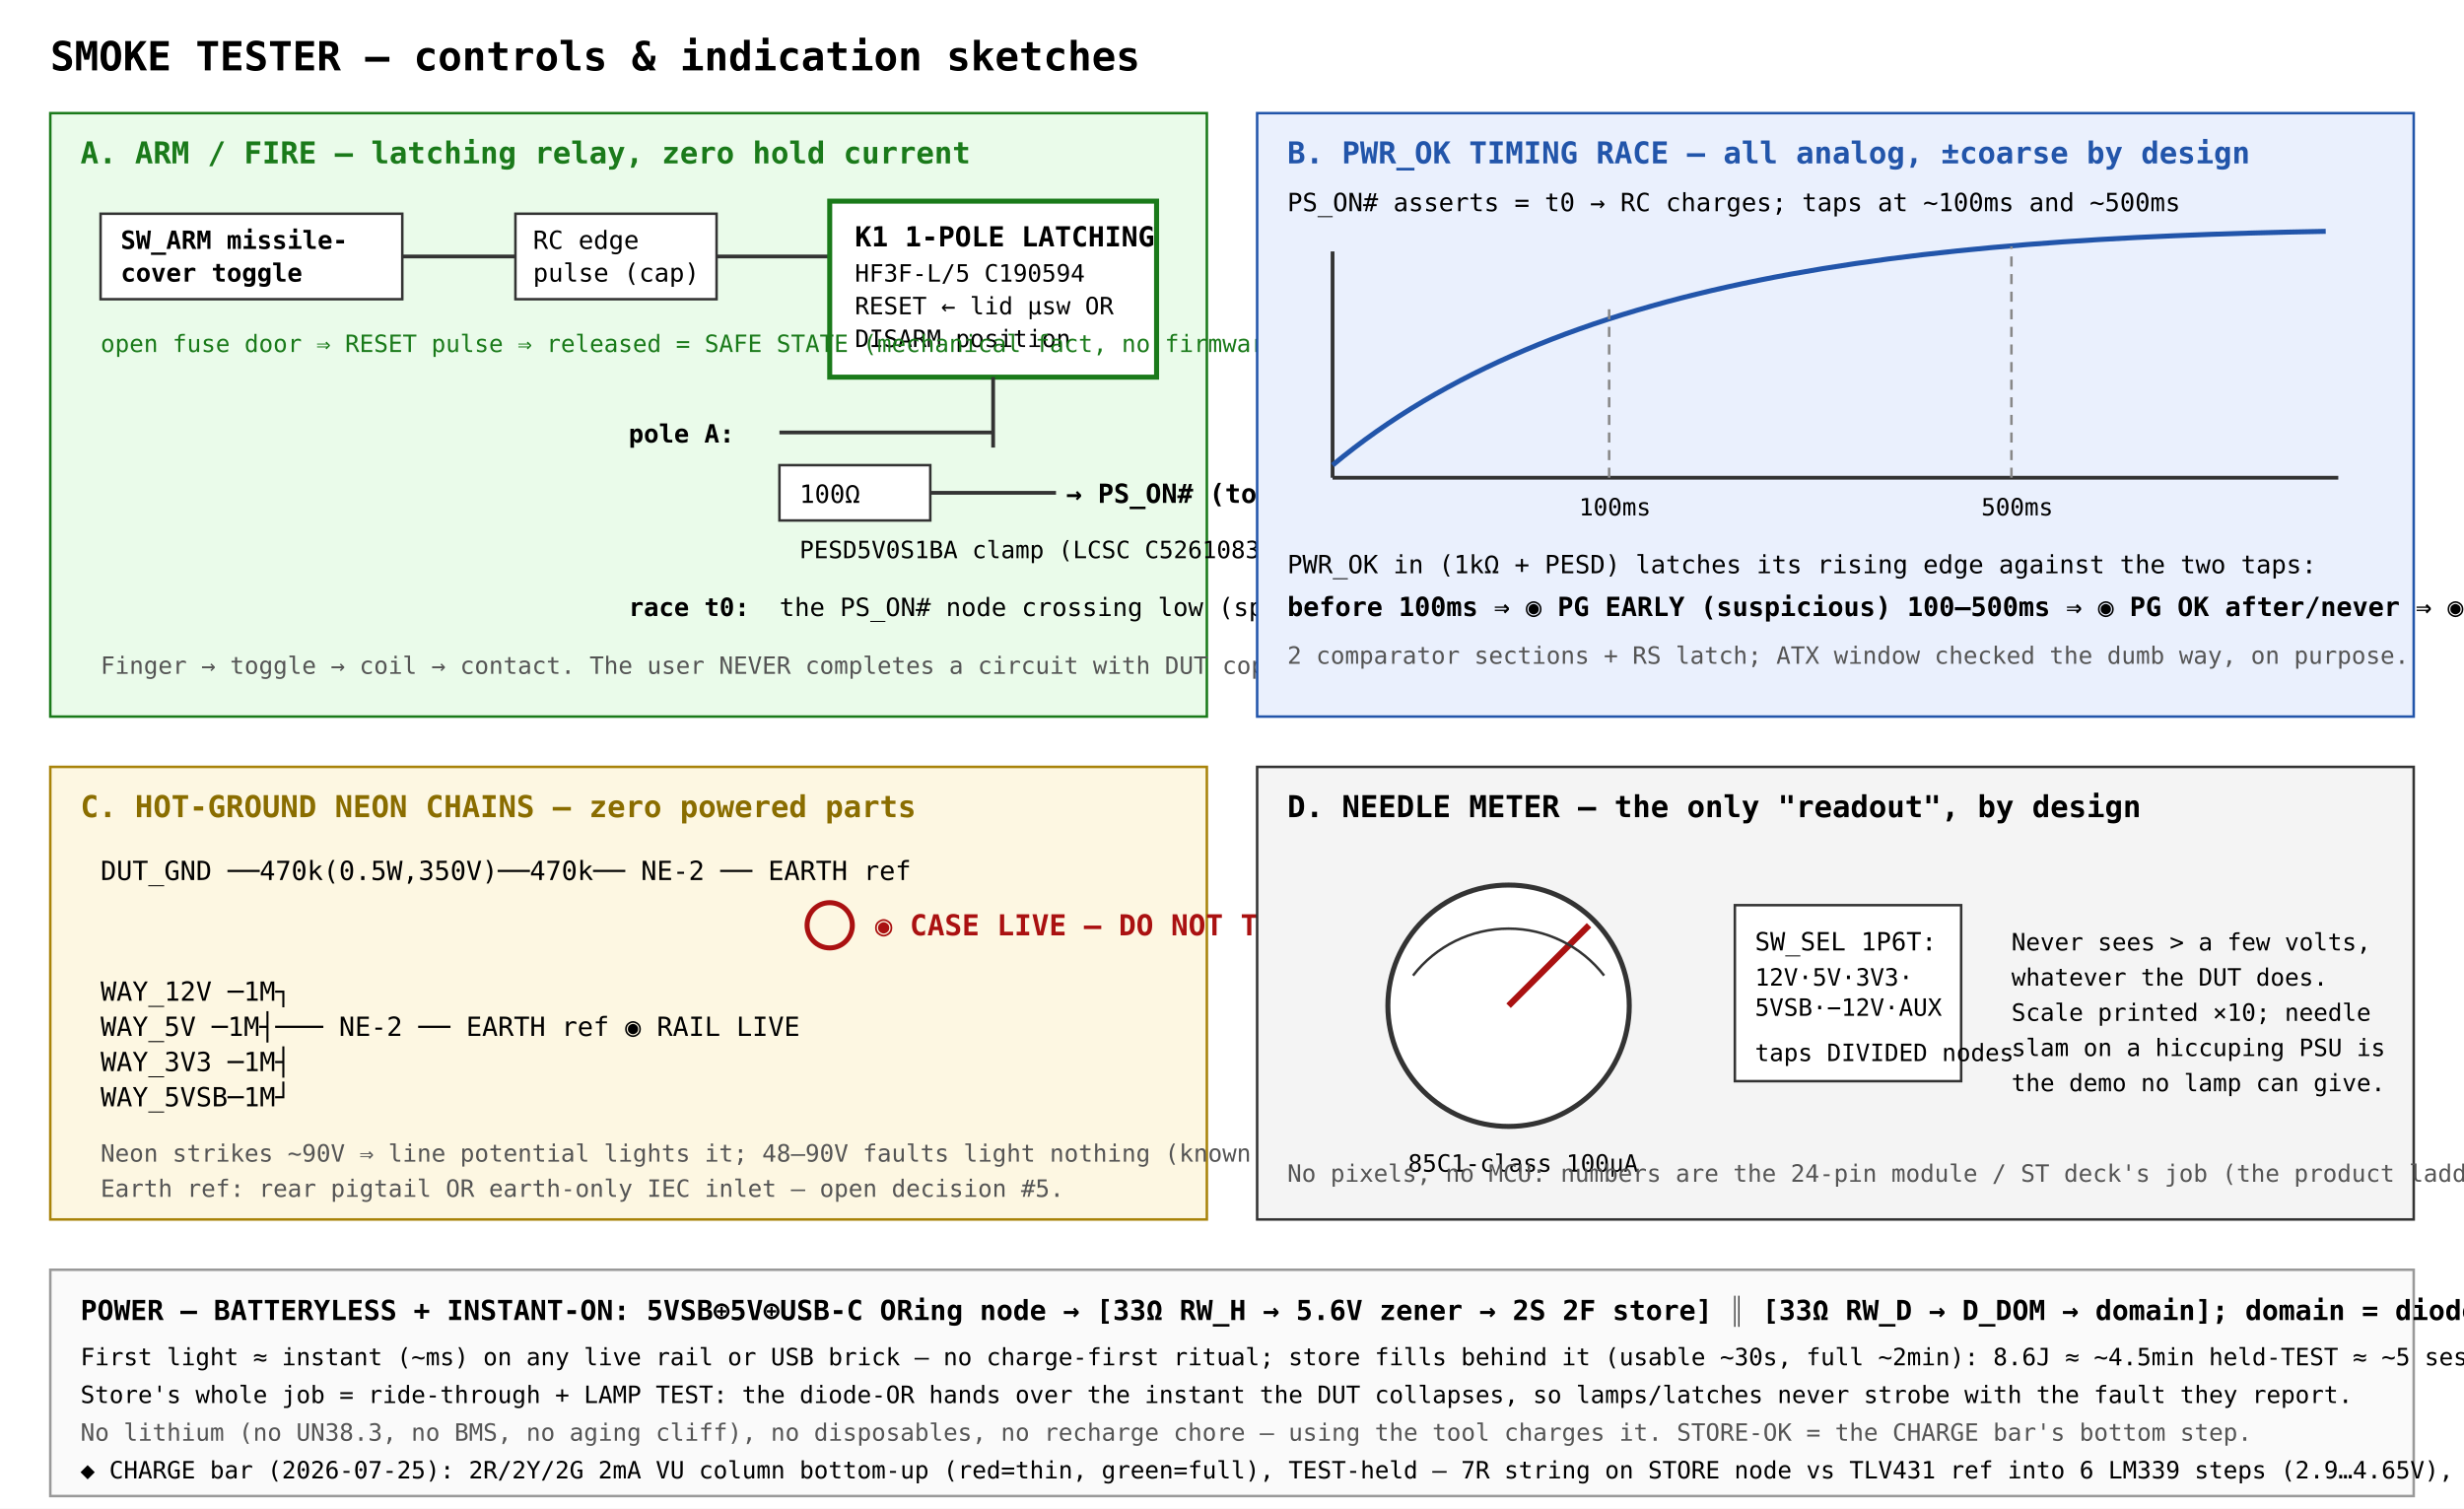
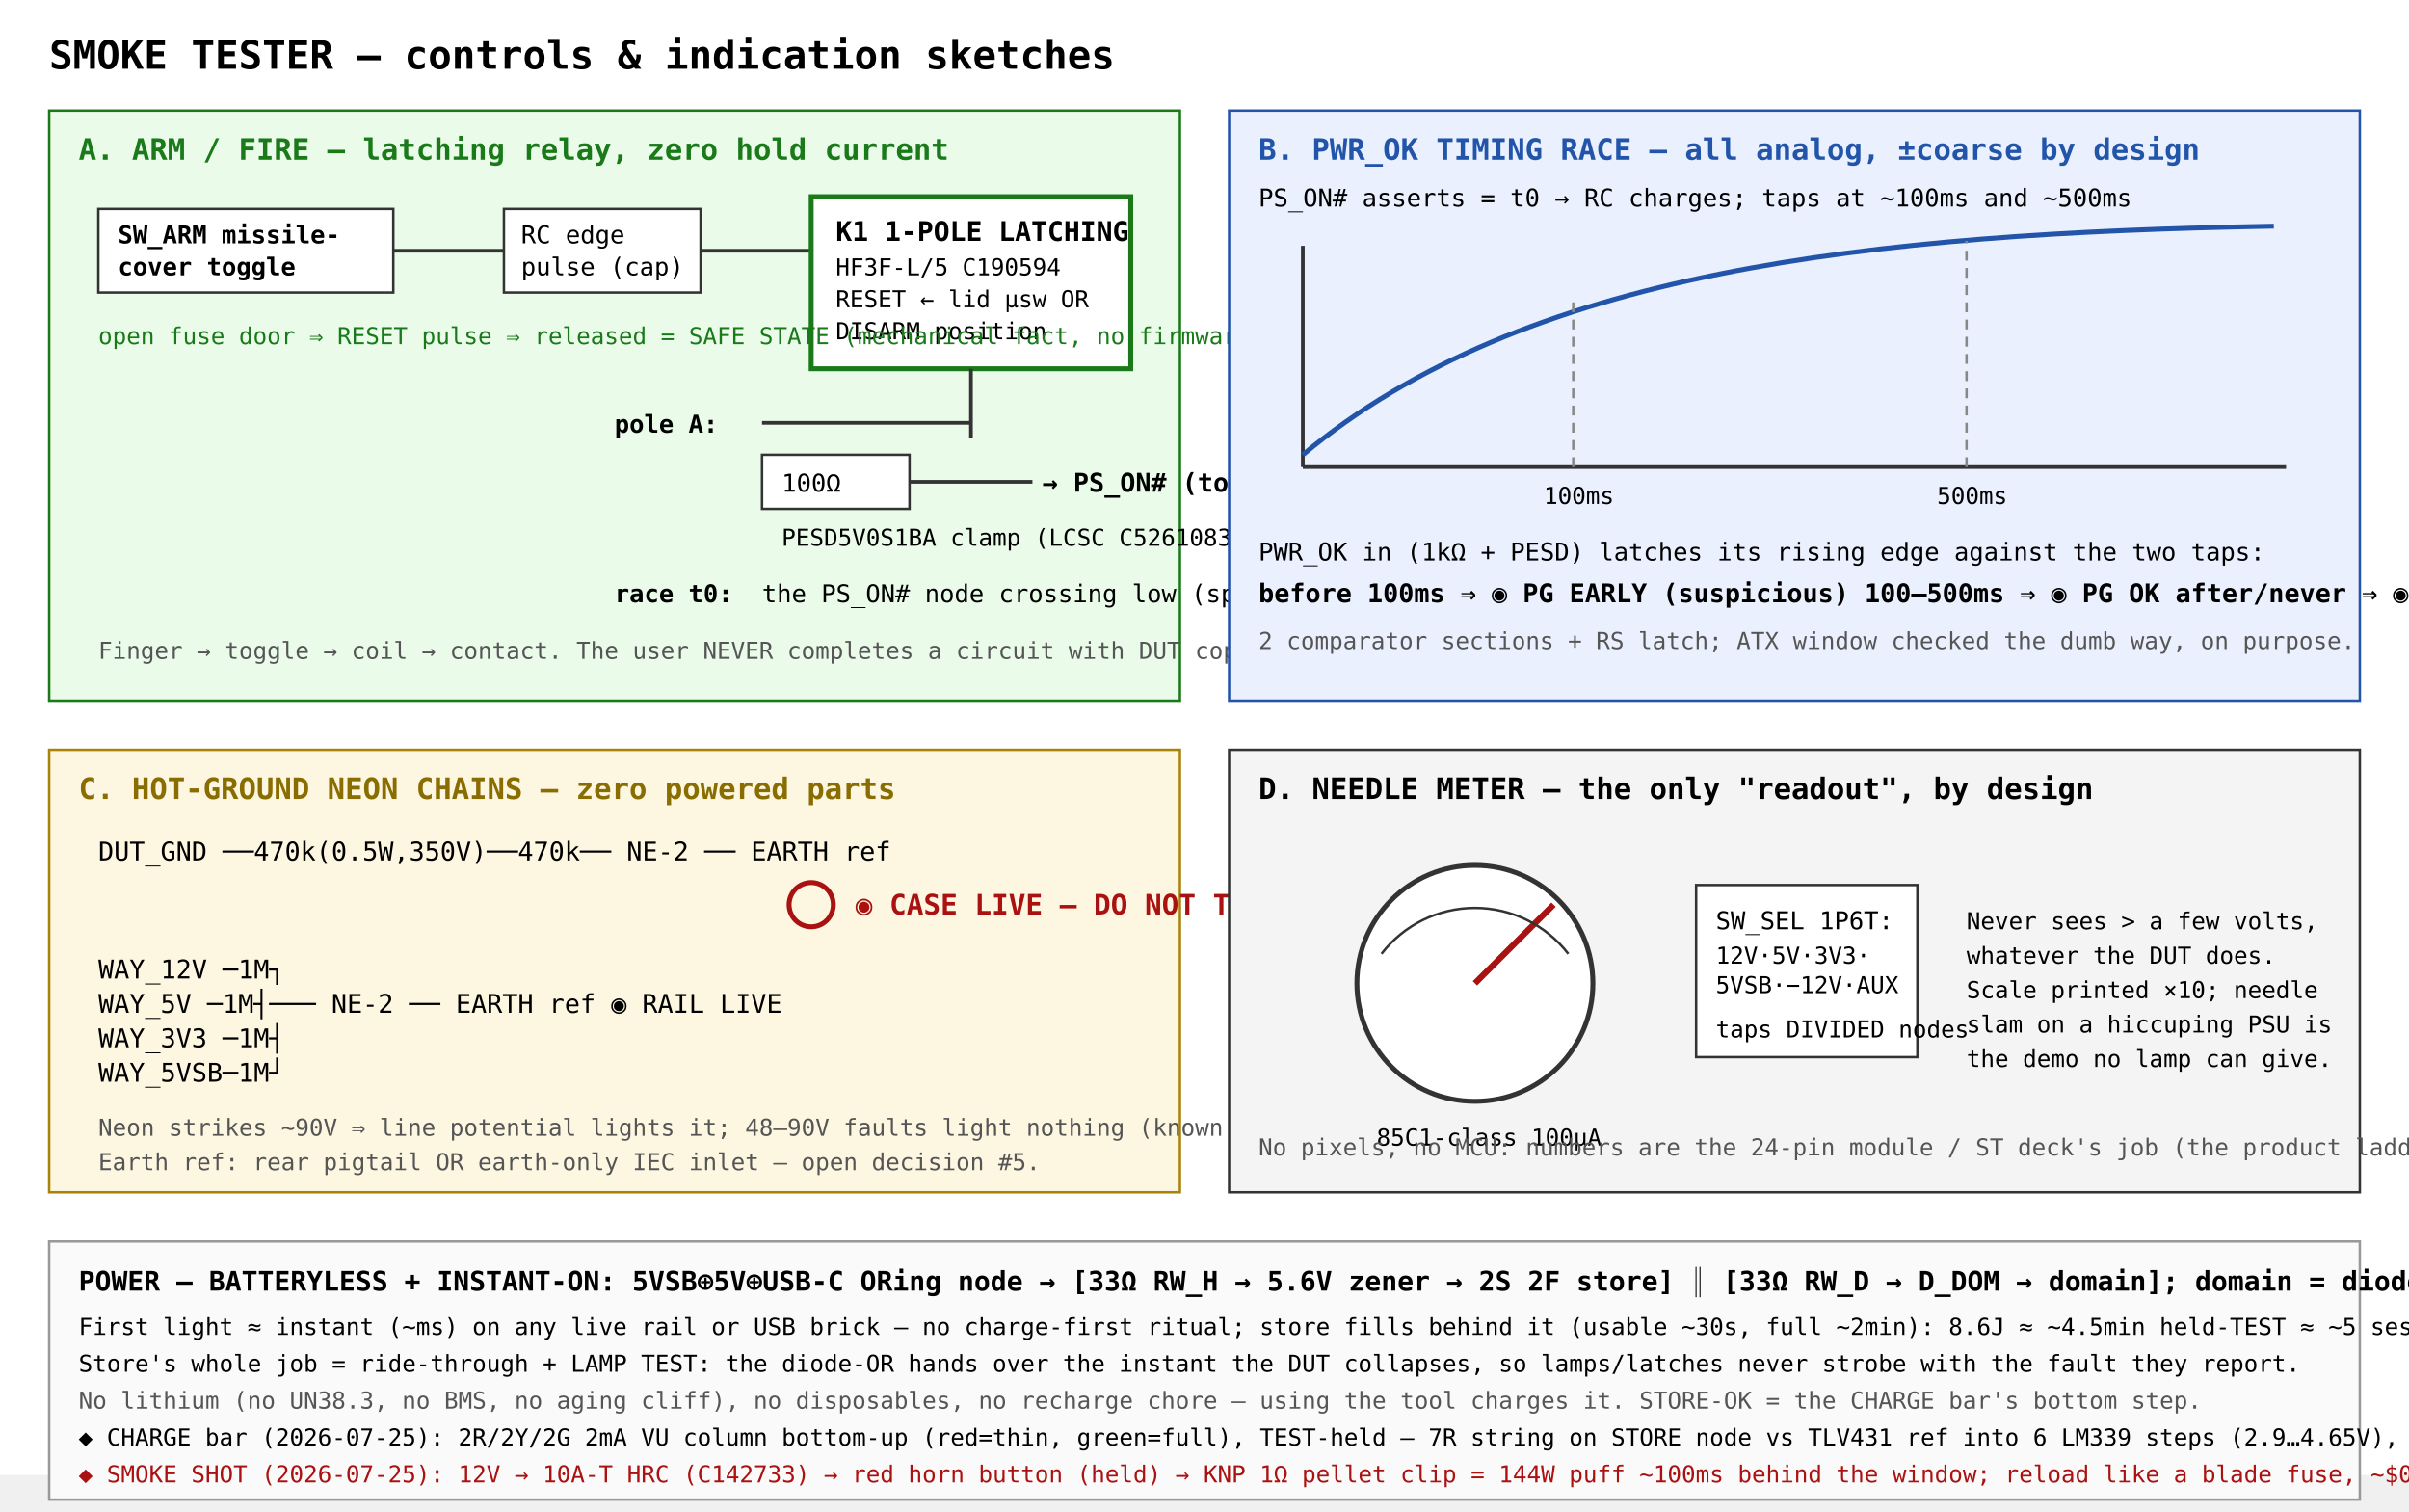
- <svg xmlns="http://www.w3.org/2000/svg" width="980" height="600" viewBox="0 0 980 600" font-family="monospace">
+ <svg xmlns="http://www.w3.org/2000/svg" width="980" height="615" viewBox="0 0 980 615" font-family="monospace">
  <rect width="980" height="600" fill="#ffffff" />
  <text x="20" y="28" font-size="16" font-weight="bold">SMOKE TESTER — controls &amp; indication sketches</text>
  <rect x="20" y="45" width="460" height="240" fill="#eafbea" stroke="#1a7a1a" />
  <text x="32" y="65" font-size="12" font-weight="bold" fill="#1a7a1a">A. ARM / FIRE — latching relay, zero hold current</text>
  <rect x="40" y="85" width="120" height="34" fill="#fff" stroke="#333" />
  <text x="48" y="99" font-size="10" font-weight="bold">SW_ARM missile-</text>
  <text x="48" y="112" font-size="10" font-weight="bold">cover toggle</text>
  <line x1="160" y1="102" x2="205" y2="102" stroke="#333" stroke-width="1.5" />
  <rect x="205" y="85" width="80" height="34" fill="#fff" stroke="#333" />
  <text x="212" y="99" font-size="10">RC edge</text>
  <text x="212" y="112" font-size="10">pulse (cap)</text>
  <line x1="285" y1="102" x2="330" y2="102" stroke="#333" stroke-width="1.5" />
  <rect x="330" y="80" width="130" height="70" fill="#fff" stroke="#1a7a1a" stroke-width="2" />
  <text x="340" y="98" font-size="11" font-weight="bold">K1 1-POLE LATCHING</text>
  <text x="340" y="112" font-size="9.5">HF3F-L/5 C190594</text>
  <text x="340" y="125" font-size="9.5">RESET ← lid µsw OR</text>
  <text x="340" y="138" font-size="9.5">DISARM position</text>
  <text x="40" y="140" font-size="9.5" fill="#1a7a1a">open fuse door ⇒ RESET pulse ⇒ released = SAFE STATE (mechanical fact, no firmware)</text>
  <line x1="395" y1="150" x2="395" y2="178" stroke="#333" stroke-width="1.5" />
  <text x="250" y="176" font-size="10" font-weight="bold">pole A:</text>
  <line x1="310" y1="172" x2="395" y2="172" stroke="#333" stroke-width="1.5" />
  <rect x="310" y="185" width="60" height="22" fill="#fff" stroke="#333" />
  <text x="318" y="200" font-size="10">100Ω</text>
  <line x1="370" y1="196" x2="420" y2="196" stroke="#333" stroke-width="1.5" />
  <text x="424" y="200" font-size="10.5" font-weight="bold">→ PS_ON# (to DUT GND)</text>
  <text x="318" y="222" font-size="9.5">PESD5V0S1BA clamp (LCSC C5261083)</text>
  <text x="250" y="245" font-size="10" font-weight="bold">race t0:</text>
  <text x="310" y="245" font-size="10">the PS_ON# node crossing low (spare LM339 watches it)</text>
  <text x="40" y="268" font-size="9.5" fill="#555">Finger → toggle → coil → contact. The user NEVER completes a circuit with DUT copper.</text>
  <rect x="500" y="45" width="460" height="240" fill="#eaf0fd" stroke="#2255aa" />
  <text x="512" y="65" font-size="12" font-weight="bold" fill="#2255aa">B. PWR_OK TIMING RACE — all analog, ±coarse by design</text>
  <text x="512" y="84" font-size="10">PS_ON# asserts = t0 → RC charges; taps at ~100ms and ~500ms</text>
  <line x1="530" y1="100" x2="530" y2="190" stroke="#333" stroke-width="1.5" />
  <line x1="530" y1="190" x2="930" y2="190" stroke="#333" stroke-width="1.5" />
  <path d="M530 185 C 620 110, 760 95, 925 92" stroke="#2255aa" fill="none" stroke-width="2" />
  <line x1="640" y1="190" x2="640" y2="120" stroke="#888" stroke-dasharray="4 3" />
  <text x="628" y="205" font-size="9.5">100ms</text>
  <line x1="800" y1="190" x2="800" y2="98" stroke="#888" stroke-dasharray="4 3" />
  <text x="788" y="205" font-size="9.5">500ms</text>
  <text x="512" y="228" font-size="10">PWR_OK in (1kΩ + PESD) latches its rising edge against the two taps:</text>
  <text x="512" y="245" font-size="10.5" font-weight="bold">before 100ms ⇒ ◉ PG EARLY (suspicious)   100–500ms ⇒ ◉ PG OK   after/never ⇒ ◉ PG LATE/NEVER</text>
  <text x="512" y="264" font-size="9.5" fill="#555">2 comparator sections + RS latch; ATX window checked the dumb way, on purpose.</text>
  <rect x="20" y="305" width="460" height="180" fill="#fdf7e2" stroke="#a8830a" />
  <text x="32" y="325" font-size="12" font-weight="bold" fill="#8a6d00">C. HOT-GROUND NEON CHAINS — zero powered parts</text>
  <text x="40" y="350" font-size="10.5">DUT_GND ──470k(0.5W,350V)──470k── NE-2 ── EARTH ref</text>
  <circle cx="330" cy="368" r="9" fill="none" stroke="#a11" stroke-width="2" />
  <text x="348" y="372" font-size="11.5" font-weight="bold" fill="#a11">◉ CASE LIVE — DO NOT TOUCH</text>
  <text x="40" y="398" font-size="10.5">WAY_12V ─1M┐</text>
  <text x="40" y="412" font-size="10.5">WAY_5V  ─1M┤─── NE-2 ── EARTH ref   ◉ RAIL LIVE</text>
  <text x="40" y="426" font-size="10.5">WAY_3V3 ─1M┤</text>
  <text x="40" y="440" font-size="10.5">WAY_5VSB─1M┘</text>
  <text x="40" y="462" font-size="9.5" fill="#555">Neon strikes ~90V ⇒ line potential lights it; 48–90V faults light nothing (known limit, windows still catch gross OV).</text>
  <text x="40" y="476" font-size="9.5" fill="#555">Earth ref: rear pigtail OR earth-only IEC inlet — open decision #5.</text>
  <rect x="500" y="305" width="460" height="180" fill="#f4f4f4" stroke="#333" />
  <text x="512" y="325" font-size="12" font-weight="bold">D. NEEDLE METER — the only "readout", by design</text>
  <circle cx="600" cy="400" r="48" fill="#fff" stroke="#333" stroke-width="2" />
  <line x1="600" y1="400" x2="632" y2="368" stroke="#a11" stroke-width="2.5" />
  <path d="M562 388 A 48 48 0 0 1 638 388" stroke="#333" fill="none" />
  <text x="560" y="466" font-size="9.5">85C1-class 100µA</text>
  <rect x="690" y="360" width="90" height="70" fill="#fff" stroke="#333" />
  <text x="698" y="378" font-size="10">SW_SEL 1P6T:</text>
  <text x="698" y="392" font-size="9.5">12V·5V·3V3·</text>
  <text x="698" y="404" font-size="9.5">5VSB·−12V·AUX</text>
  <text x="698" y="422" font-size="9.5">taps DIVIDED nodes</text>
  <text x="800" y="378" font-size="9.5">Never sees &gt; a few volts,</text>
  <text x="800" y="392" font-size="9.5">whatever the DUT does.</text>
  <text x="800" y="406" font-size="9.5">Scale printed ×10; needle</text>
  <text x="800" y="420" font-size="9.5">slam on a hiccuping PSU is</text>
  <text x="800" y="434" font-size="9.5">the demo no lamp can give.</text>
  <text x="512" y="470" font-size="9.5" fill="#555">No pixels, no MCU: numbers are the 24-pin module / ST deck's job (the product ladder).</text>
-   <rect x="20" y="505" width="940" height="90" fill="#fafafa" stroke="#999" />
+   <rect x="20" y="505" width="940" height="105" fill="#fafafa" stroke="#999" />
  <text x="32" y="525" font-size="11" font-weight="bold">POWER — BATTERYLESS + INSTANT-ON: 5VSB⊕5V⊕USB-C ORing node → [33Ω RW_H → 5.6V zener → 2S 2F store] ∥ [33Ω RW_D → D_DOM → domain]; domain = diode-OR(harvest-direct, store).</text>
  <text x="32" y="543" font-size="9.5">First light ≈ instant (~ms) on any live rail or USB brick — no charge-first ritual; store fills behind it (usable ~30s, full ~2min): 8.6J ≈ ~4.5min held-TEST ≈ ~5 sessions. TLV431 1.24V ref, rail 2.5–5V.</text>
  <text x="32" y="558" font-size="9.5">Store's whole job = ride-through + LAMP TEST: the diode-OR hands over the instant the DUT collapses, so lamps/latches never strobe with the fault they report.</text>
  <text x="32" y="573" font-size="9.5" fill="#555">No lithium (no UN38.3, no BMS, no aging cliff), no disposables, no recharge chore — using the tool charges it. STORE-OK = the CHARGE bar's bottom step.</text>
  <text x="32" y="588" font-size="9.5">◆ CHARGE bar (2026-07-25): 2R/2Y/2G 2mA VU column bottom-up (red=thin, green=full), TEST-held — 7R string on STORE node vs TLV431 ref into 6 LM339 steps (2.9…4.65V), SS8050-gated = zero rest drain; ~20–40s/step.</text>
+   <text x="32" y="603" font-size="9.5" fill="#a11">◆ SMOKE SHOT (2026-07-25): 12V → 10A-T HRC (C142733) → red horn button (held) → KNP 1Ω pellet clip = 144W puff ~100ms behind the window; reload like a blade fuse, ~$0.02/shot; mains corner cleared by the HRC.</text>
</svg>
